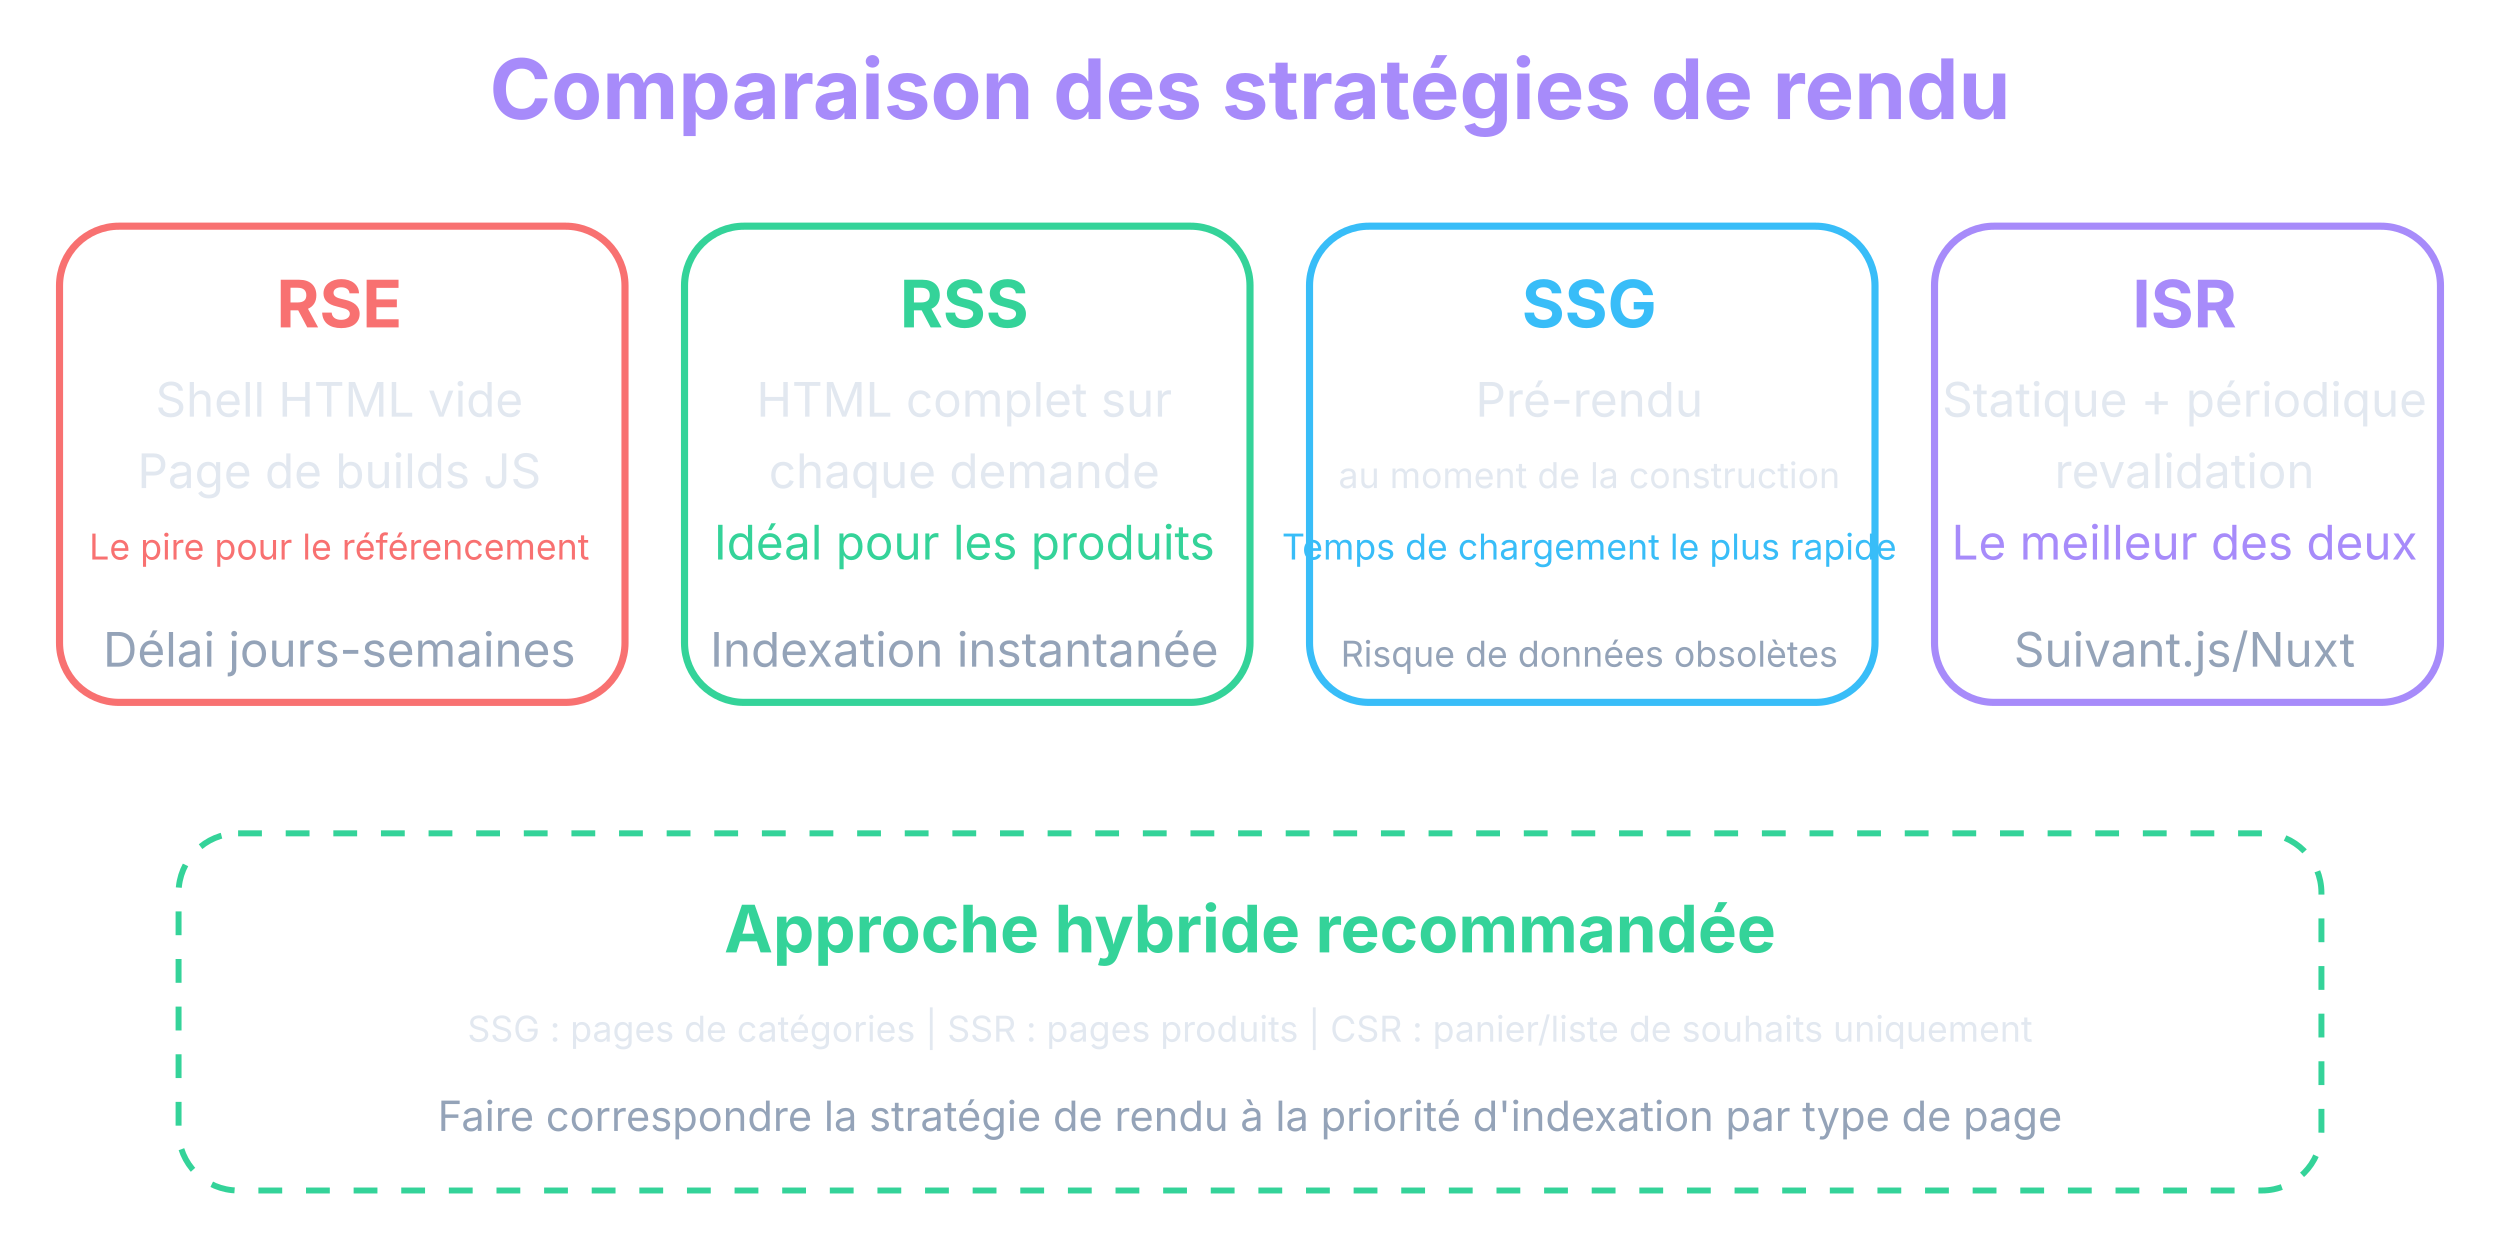
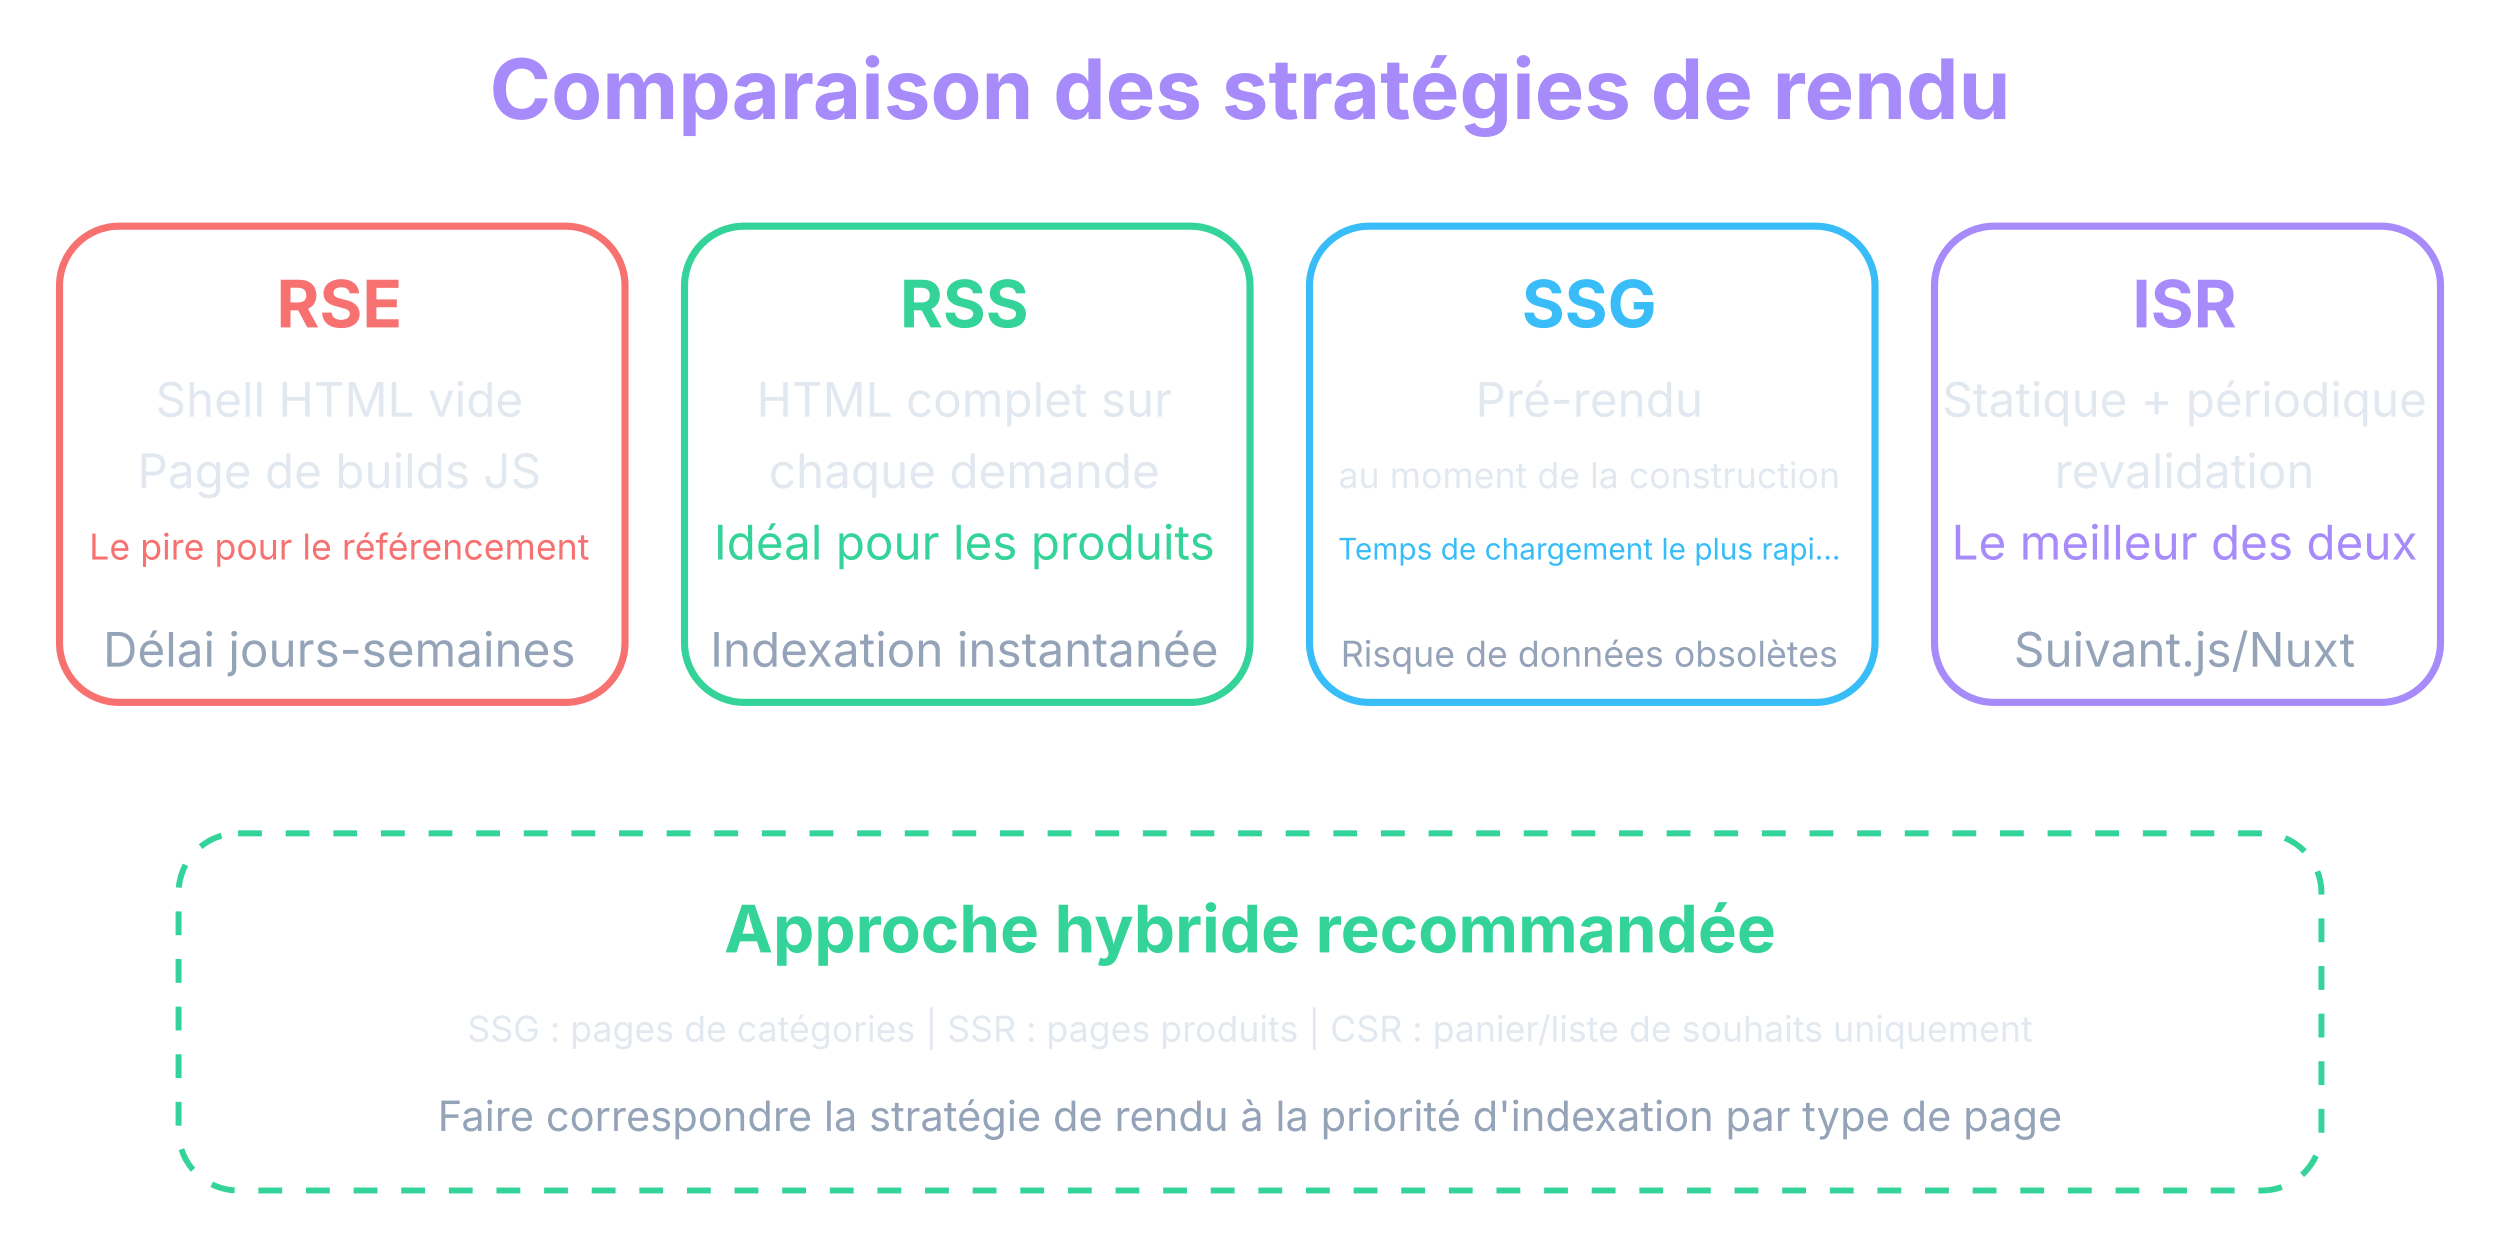
<svg xmlns="http://www.w3.org/2000/svg" viewBox="0 0 420 210" fill="none">
  <text x="210" y="20" text-anchor="middle" font-family="Inter, -apple-system, BlinkMacSystemFont, 'Segoe UI', Roboto, sans-serif" font-size="14" font-weight="bold" fill="#a78bfa">Comparaison des stratégies de rendu</text>
  <rect x="10" y="38" width="95" height="80" rx="10" stroke="#f87171" stroke-width="1.2" />
  <text x="57" y="55" text-anchor="middle" font-family="Inter, -apple-system, BlinkMacSystemFont, 'Segoe UI', Roboto, sans-serif" font-size="11" font-weight="bold" fill="#f87171">RSE</text>
  <text x="57" y="70" text-anchor="middle" font-family="Inter, -apple-system, BlinkMacSystemFont, 'Segoe UI', Roboto, sans-serif" font-size="8" fill="#e2e8f0">Shell HTML vide</text>
  <text x="57" y="82" text-anchor="middle" font-family="Inter, -apple-system, BlinkMacSystemFont, 'Segoe UI', Roboto, sans-serif" font-size="8" fill="#e2e8f0">Page de builds JS</text>
  <text x="57" y="94" text-anchor="middle" font-family="Inter, -apple-system, BlinkMacSystemFont, 'Segoe UI', Roboto, sans-serif" font-size="6" fill="#f87171">Le pire pour le référencement</text>
  <text x="57" y="112" text-anchor="middle" font-family="Inter, -apple-system, BlinkMacSystemFont, 'Segoe UI', Roboto, sans-serif" font-size="8" fill="#94a3b8">Délai jours-semaines</text>
  <rect x="115" y="38" width="95" height="80" rx="10" stroke="#34d399" stroke-width="1.2" />
  <text x="162" y="55" text-anchor="middle" font-family="Inter, -apple-system, BlinkMacSystemFont, 'Segoe UI', Roboto, sans-serif" font-size="11" font-weight="bold" fill="#34d399">RSS</text>
  <text x="162" y="70" text-anchor="middle" font-family="Inter, -apple-system, BlinkMacSystemFont, 'Segoe UI', Roboto, sans-serif" font-size="8" fill="#e2e8f0">HTML complet sur</text>
  <text x="162" y="82" text-anchor="middle" font-family="Inter, -apple-system, BlinkMacSystemFont, 'Segoe UI', Roboto, sans-serif" font-size="8" fill="#e2e8f0">chaque demande</text>
  <text x="162" y="94" text-anchor="middle" font-family="Inter, -apple-system, BlinkMacSystemFont, 'Segoe UI', Roboto, sans-serif" font-size="8" fill="#34d399">Idéal pour les produits</text>
  <text x="162" y="112" text-anchor="middle" font-family="Inter, -apple-system, BlinkMacSystemFont, 'Segoe UI', Roboto, sans-serif" font-size="8" fill="#94a3b8">Indexation instantanée</text>
  <rect x="220" y="38" width="95" height="80" rx="10" stroke="#38bdf8" stroke-width="1.2" />
  <text x="267" y="55" text-anchor="middle" font-family="Inter, -apple-system, BlinkMacSystemFont, 'Segoe UI', Roboto, sans-serif" font-size="11" font-weight="bold" fill="#38bdf8">SSG</text>
  <text x="267" y="70" text-anchor="middle" font-family="Inter, -apple-system, BlinkMacSystemFont, 'Segoe UI', Roboto, sans-serif" font-size="8" fill="#e2e8f0">Pré-rendu</text>
  <text x="267" y="82" text-anchor="middle" font-family="Inter, -apple-system, BlinkMacSystemFont, 'Segoe UI', Roboto, sans-serif" font-size="6" fill="#e2e8f0">au moment de la construction</text>
-   <text x="267" y="94" text-anchor="middle" font-family="Inter, -apple-system, BlinkMacSystemFont, 'Segoe UI', Roboto, sans-serif" font-size="6" fill="#38bdf8">Temps de chargement le plus rapide</text>
+   <text x="267" y="94" text-anchor="middle" font-family="Inter, -apple-system, BlinkMacSystemFont, 'Segoe UI', Roboto, sans-serif" font-size="5" fill="#38bdf8">Temps de chargement le plus rapi…</text>
  <text x="267" y="112" text-anchor="middle" font-family="Inter, -apple-system, BlinkMacSystemFont, 'Segoe UI', Roboto, sans-serif" font-size="6" fill="#94a3b8">Risque de données obsolètes</text>
  <rect x="325" y="38" width="85" height="80" rx="10" stroke="#a78bfa" stroke-width="1.2" />
  <text x="367" y="55" text-anchor="middle" font-family="Inter, -apple-system, BlinkMacSystemFont, 'Segoe UI', Roboto, sans-serif" font-size="11" font-weight="bold" fill="#a78bfa">ISR</text>
  <text x="367" y="70" text-anchor="middle" font-family="Inter, -apple-system, BlinkMacSystemFont, 'Segoe UI', Roboto, sans-serif" font-size="8" fill="#e2e8f0">Statique + périodique</text>
  <text x="367" y="82" text-anchor="middle" font-family="Inter, -apple-system, BlinkMacSystemFont, 'Segoe UI', Roboto, sans-serif" font-size="8" fill="#e2e8f0">revalidation</text>
  <text x="367" y="94" text-anchor="middle" font-family="Inter, -apple-system, BlinkMacSystemFont, 'Segoe UI', Roboto, sans-serif" font-size="8" fill="#a78bfa">Le meilleur des deux</text>
  <text x="367" y="112" text-anchor="middle" font-family="Inter, -apple-system, BlinkMacSystemFont, 'Segoe UI', Roboto, sans-serif" font-size="8" fill="#94a3b8">Suivant.js/Nuxt</text>
  <rect x="30" y="140" width="360" height="60" rx="10" stroke="#34d399" stroke-width="1" stroke-dasharray="4" />
  <text x="210" y="160" text-anchor="middle" font-family="Inter, -apple-system, BlinkMacSystemFont, 'Segoe UI', Roboto, sans-serif" font-size="11" font-weight="bold" fill="#34d399">Approche hybride recommandée</text>
  <text x="210" y="175" text-anchor="middle" font-family="Inter, -apple-system, BlinkMacSystemFont, 'Segoe UI', Roboto, sans-serif" font-size="6" fill="#e2e8f0">SSG : pages de catégories | SSR : pages produits | CSR : panier/liste de souhaits uniquement</text>
  <text x="210" y="190" text-anchor="middle" font-family="Inter, -apple-system, BlinkMacSystemFont, 'Segoe UI', Roboto, sans-serif" font-size="7" fill="#94a3b8">Faire correspondre la stratégie de rendu à la priorité d'indexation par type de page</text>
</svg>
